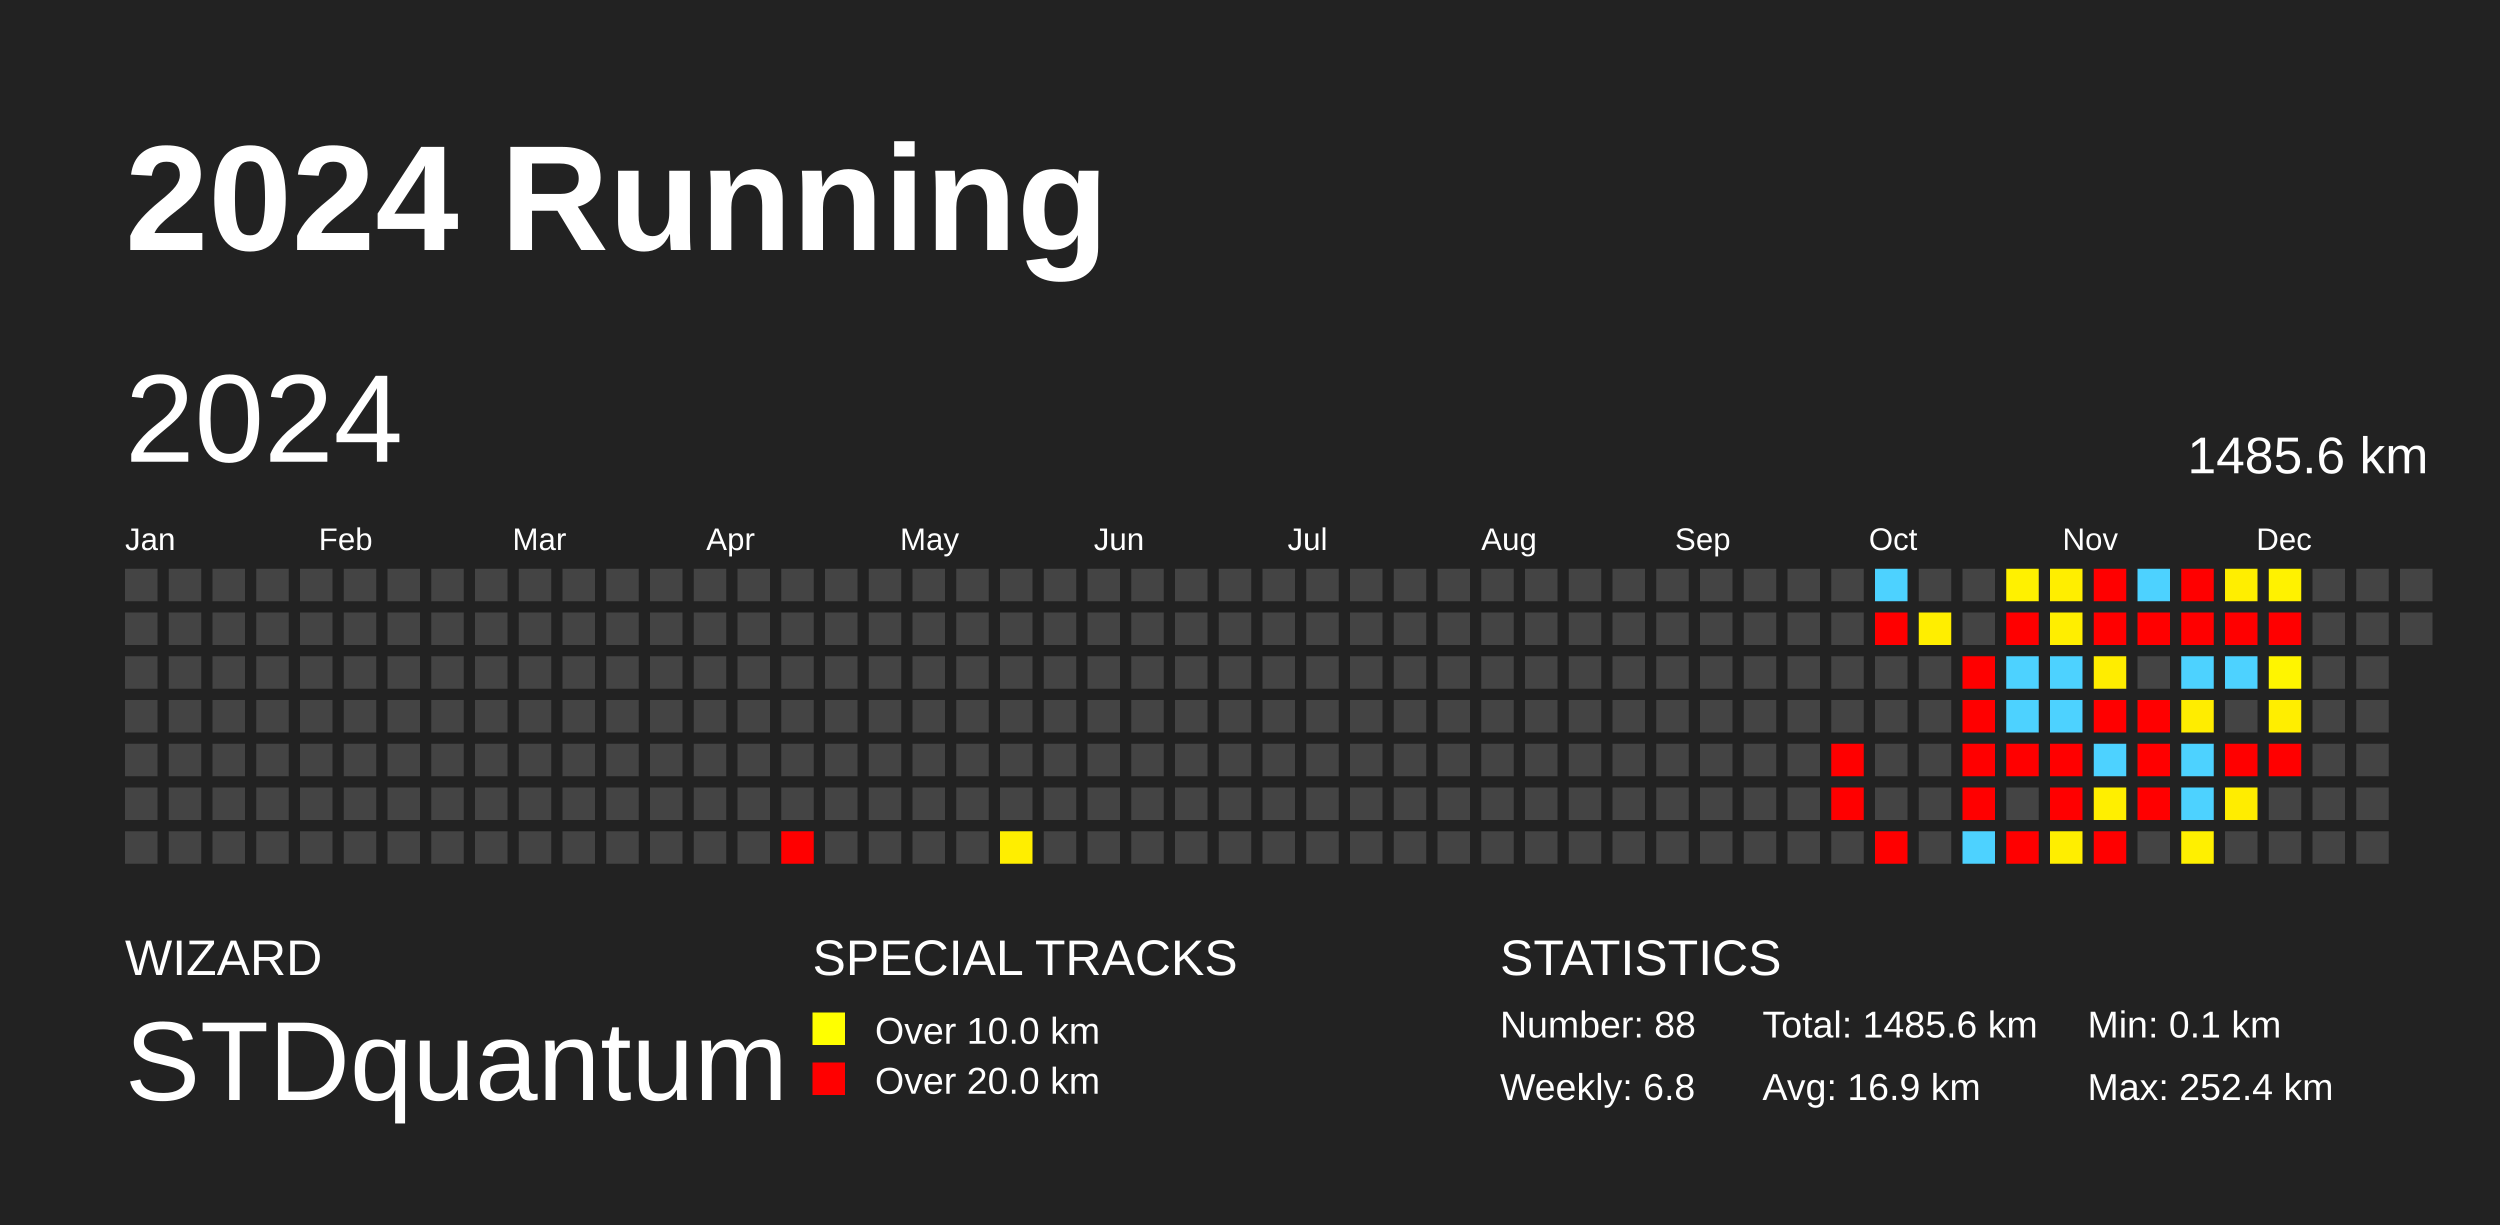
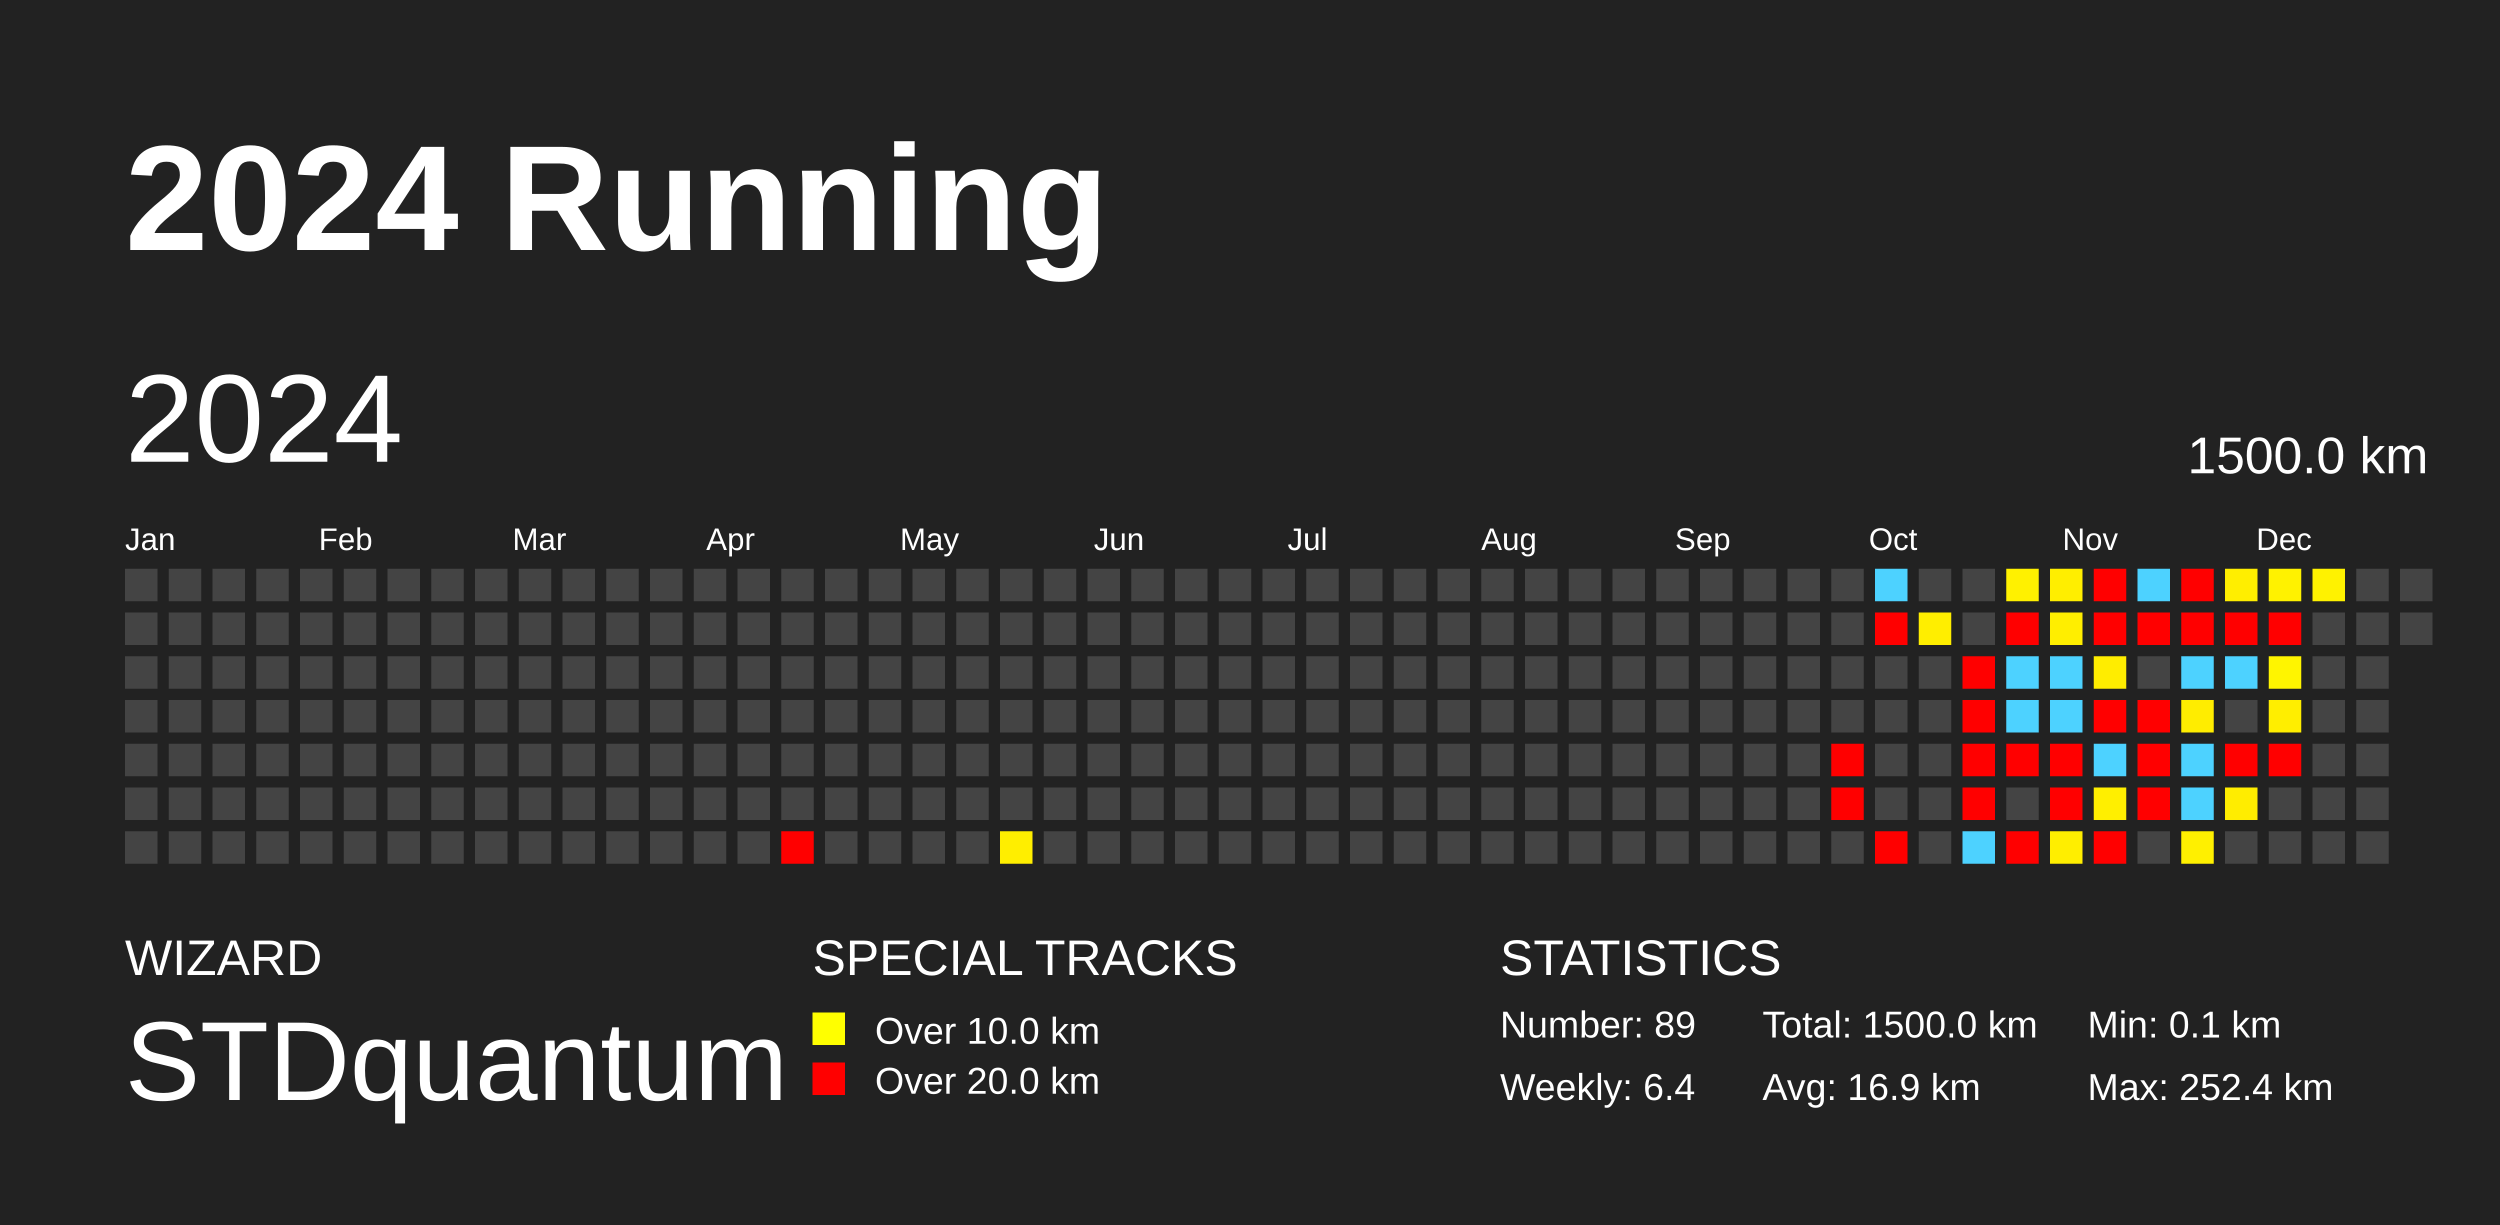
<svg xmlns="http://www.w3.org/2000/svg" baseProfile="full" height="98mm" version="1.1" viewBox="0,0,200,98" width="200mm">
  <defs />
  <rect fill="#222222" height="98" width="200" x="0" y="0" />
  <text fill="#FFFFFF" style="font-size:12px; font-family:Arial; font-weight:bold;" x="10" y="20">2024 Running</text>
  <text fill="#FFFFFF" style="font-size:4px; font-family:Arial" x="10" y="78">WIZARD</text>
  <text fill="#FFFFFF" style="font-size:9px; font-family:Arial" x="10" y="88">STDquantum</text>
  <text fill="#FFFFFF" style="font-size:4px; font-family:Arial" x="65" y="78">SPECIAL TRACKS</text>
  <rect fill="yellow" height="2.6" width="2.6" x="65" y="81" />
  <text fill="#FFFFFF" style="font-size:3px; font-family:Arial" x="70" y="83.5">Over 10.0 km</text>
  <rect fill="red" height="2.6" width="2.6" x="65" y="85" />
  <text fill="#FFFFFF" style="font-size:3px; font-family:Arial" x="70" y="87.5">Over 20.0 km</text>
  <text fill="#FFFFFF" style="font-size:4px; font-family:Arial" x="120" y="78">STATISTICS</text>
-   <text fill="#FFFFFF" style="font-size:3px; font-family:Arial" x="120" y="83">Number: 88</text>
-   <text fill="#FFFFFF" style="font-size:3px; font-family:Arial" x="120" y="88">Weekly: 6.8</text>
-   <text fill="#FFFFFF" style="font-size:3px; font-family:Arial" x="141" y="83">Total: 1485.6 km</text>
+   <text fill="#FFFFFF" style="font-size:3px; font-family:Arial" x="120" y="83">Number: 89</text>
+   <text fill="#FFFFFF" style="font-size:3px; font-family:Arial" x="120" y="88">Weekly: 6.4</text>
+   <text fill="#FFFFFF" style="font-size:3px; font-family:Arial" x="141" y="83">Total: 1500.0 km</text>
  <text fill="#FFFFFF" style="font-size:3px; font-family:Arial" x="141" y="88">Avg: 16.9 km</text>
  <text fill="#FFFFFF" style="font-size:3px; font-family:Arial" x="167" y="83">Min: 0.1 km</text>
  <text fill="#FFFFFF" style="font-size:3px; font-family:Arial" x="167" y="88">Max: 252.4 km</text>
  <text dominant-baseline="hanging" fill="#FFFFFF" style="font-size:10.0px; font-family:Arial;" x="10" y="30">2024</text>
-   <text dominant-baseline="hanging" fill="#FFFFFF" style="font-size:4.125px; font-family:Arial;" x="175" y="35">1485.6 km</text>
+   <text dominant-baseline="hanging" fill="#FFFFFF" style="font-size:4.125px; font-family:Arial;" x="175" y="35">1500.0 km</text>
  <text fill="#FFFFFF" style="font-size:2.5px; font-family:Arial" x="10.0" y="44">Jan</text>
  <text fill="#FFFFFF" style="font-size:2.5px; font-family:Arial" x="25.5" y="44">Feb</text>
  <text fill="#FFFFFF" style="font-size:2.5px; font-family:Arial" x="41.0" y="44">Mar</text>
  <text fill="#FFFFFF" style="font-size:2.5px; font-family:Arial" x="56.5" y="44">Apr</text>
  <text fill="#FFFFFF" style="font-size:2.5px; font-family:Arial" x="72.0" y="44">May</text>
  <text fill="#FFFFFF" style="font-size:2.5px; font-family:Arial" x="87.5" y="44">Jun</text>
  <text fill="#FFFFFF" style="font-size:2.5px; font-family:Arial" x="103.0" y="44">Jul</text>
  <text fill="#FFFFFF" style="font-size:2.5px; font-family:Arial" x="118.5" y="44">Aug</text>
  <text fill="#FFFFFF" style="font-size:2.5px; font-family:Arial" x="134.0" y="44">Sep</text>
  <text fill="#FFFFFF" style="font-size:2.5px; font-family:Arial" x="149.5" y="44">Oct</text>
  <text fill="#FFFFFF" style="font-size:2.5px; font-family:Arial" x="165.0" y="44">Nov</text>
  <text fill="#FFFFFF" style="font-size:2.5px; font-family:Arial" x="180.5" y="44">Dec</text>
  <rect fill="#444444" height="2.6" width="2.6" x="10.0" y="45.5" />
  <rect fill="#444444" height="2.6" width="2.6" x="10.0" y="49.0" />
  <rect fill="#444444" height="2.6" width="2.6" x="10.0" y="52.5" />
  <rect fill="#444444" height="2.6" width="2.6" x="10.0" y="56.0" />
  <rect fill="#444444" height="2.6" width="2.6" x="10.0" y="59.5" />
  <rect fill="#444444" height="2.6" width="2.6" x="10.0" y="63.0" />
  <rect fill="#444444" height="2.6" width="2.6" x="10.0" y="66.5" />
  <rect fill="#444444" height="2.6" width="2.6" x="13.5" y="45.5" />
  <rect fill="#444444" height="2.6" width="2.6" x="13.5" y="49.0" />
  <rect fill="#444444" height="2.6" width="2.6" x="13.5" y="52.5" />
  <rect fill="#444444" height="2.6" width="2.6" x="13.5" y="56.0" />
  <rect fill="#444444" height="2.6" width="2.6" x="13.5" y="59.5" />
  <rect fill="#444444" height="2.6" width="2.6" x="13.5" y="63.0" />
  <rect fill="#444444" height="2.6" width="2.6" x="13.5" y="66.5" />
  <rect fill="#444444" height="2.6" width="2.6" x="17.0" y="45.5" />
  <rect fill="#444444" height="2.6" width="2.6" x="17.0" y="49.0" />
  <rect fill="#444444" height="2.6" width="2.6" x="17.0" y="52.5" />
  <rect fill="#444444" height="2.6" width="2.6" x="17.0" y="56.0" />
  <rect fill="#444444" height="2.6" width="2.6" x="17.0" y="59.5" />
  <rect fill="#444444" height="2.6" width="2.6" x="17.0" y="63.0" />
  <rect fill="#444444" height="2.6" width="2.6" x="17.0" y="66.5" />
  <rect fill="#444444" height="2.6" width="2.6" x="20.5" y="45.5" />
  <rect fill="#444444" height="2.6" width="2.6" x="20.5" y="49.0" />
  <rect fill="#444444" height="2.6" width="2.6" x="20.5" y="52.5" />
  <rect fill="#444444" height="2.6" width="2.6" x="20.5" y="56.0" />
  <rect fill="#444444" height="2.6" width="2.6" x="20.5" y="59.5" />
  <rect fill="#444444" height="2.6" width="2.6" x="20.5" y="63.0" />
  <rect fill="#444444" height="2.6" width="2.6" x="20.5" y="66.5" />
  <rect fill="#444444" height="2.6" width="2.6" x="24.0" y="45.5" />
  <rect fill="#444444" height="2.6" width="2.6" x="24.0" y="49.0" />
  <rect fill="#444444" height="2.6" width="2.6" x="24.0" y="52.5" />
  <rect fill="#444444" height="2.6" width="2.6" x="24.0" y="56.0" />
  <rect fill="#444444" height="2.6" width="2.6" x="24.0" y="59.5" />
  <rect fill="#444444" height="2.6" width="2.6" x="24.0" y="63.0" />
  <rect fill="#444444" height="2.6" width="2.6" x="24.0" y="66.5" />
  <rect fill="#444444" height="2.6" width="2.6" x="27.5" y="45.5" />
  <rect fill="#444444" height="2.6" width="2.6" x="27.5" y="49.0" />
  <rect fill="#444444" height="2.6" width="2.6" x="27.5" y="52.5" />
  <rect fill="#444444" height="2.6" width="2.6" x="27.5" y="56.0" />
  <rect fill="#444444" height="2.6" width="2.6" x="27.5" y="59.5" />
  <rect fill="#444444" height="2.6" width="2.6" x="27.5" y="63.0" />
  <rect fill="#444444" height="2.6" width="2.6" x="27.5" y="66.5" />
  <rect fill="#444444" height="2.6" width="2.6" x="31.0" y="45.5" />
  <rect fill="#444444" height="2.6" width="2.6" x="31.0" y="49.0" />
  <rect fill="#444444" height="2.6" width="2.6" x="31.0" y="52.5" />
  <rect fill="#444444" height="2.6" width="2.6" x="31.0" y="56.0" />
  <rect fill="#444444" height="2.6" width="2.6" x="31.0" y="59.5" />
  <rect fill="#444444" height="2.6" width="2.6" x="31.0" y="63.0" />
  <rect fill="#444444" height="2.6" width="2.6" x="31.0" y="66.5" />
  <rect fill="#444444" height="2.6" width="2.6" x="34.5" y="45.5" />
  <rect fill="#444444" height="2.6" width="2.6" x="34.5" y="49.0" />
  <rect fill="#444444" height="2.6" width="2.6" x="34.5" y="52.5" />
  <rect fill="#444444" height="2.6" width="2.6" x="34.5" y="56.0" />
  <rect fill="#444444" height="2.6" width="2.6" x="34.5" y="59.5" />
  <rect fill="#444444" height="2.6" width="2.6" x="34.5" y="63.0" />
  <rect fill="#444444" height="2.6" width="2.6" x="34.5" y="66.5" />
  <rect fill="#444444" height="2.6" width="2.6" x="38.0" y="45.5" />
  <rect fill="#444444" height="2.6" width="2.6" x="38.0" y="49.0" />
  <rect fill="#444444" height="2.6" width="2.6" x="38.0" y="52.5" />
  <rect fill="#444444" height="2.6" width="2.6" x="38.0" y="56.0" />
  <rect fill="#444444" height="2.6" width="2.6" x="38.0" y="59.5" />
  <rect fill="#444444" height="2.6" width="2.6" x="38.0" y="63.0" />
  <rect fill="#444444" height="2.6" width="2.6" x="38.0" y="66.5" />
  <rect fill="#444444" height="2.6" width="2.6" x="41.5" y="45.5" />
  <rect fill="#444444" height="2.6" width="2.6" x="41.5" y="49.0" />
  <rect fill="#444444" height="2.6" width="2.6" x="41.5" y="52.5" />
  <rect fill="#444444" height="2.6" width="2.6" x="41.5" y="56.0" />
  <rect fill="#444444" height="2.6" width="2.6" x="41.5" y="59.5" />
  <rect fill="#444444" height="2.6" width="2.6" x="41.5" y="63.0" />
  <rect fill="#444444" height="2.6" width="2.6" x="41.5" y="66.5" />
  <rect fill="#444444" height="2.6" width="2.6" x="45.0" y="45.5" />
  <rect fill="#444444" height="2.6" width="2.6" x="45.0" y="49.0" />
  <rect fill="#444444" height="2.6" width="2.6" x="45.0" y="52.5" />
  <rect fill="#444444" height="2.6" width="2.6" x="45.0" y="56.0" />
  <rect fill="#444444" height="2.6" width="2.6" x="45.0" y="59.5" />
  <rect fill="#444444" height="2.6" width="2.6" x="45.0" y="63.0" />
  <rect fill="#444444" height="2.6" width="2.6" x="45.0" y="66.5" />
  <rect fill="#444444" height="2.6" width="2.6" x="48.5" y="45.5" />
  <rect fill="#444444" height="2.6" width="2.6" x="48.5" y="49.0" />
  <rect fill="#444444" height="2.6" width="2.6" x="48.5" y="52.5" />
  <rect fill="#444444" height="2.6" width="2.6" x="48.5" y="56.0" />
  <rect fill="#444444" height="2.6" width="2.6" x="48.5" y="59.5" />
  <rect fill="#444444" height="2.6" width="2.6" x="48.5" y="63.0" />
  <rect fill="#444444" height="2.6" width="2.6" x="48.5" y="66.5" />
  <rect fill="#444444" height="2.6" width="2.6" x="52.0" y="45.5" />
  <rect fill="#444444" height="2.6" width="2.6" x="52.0" y="49.0" />
  <rect fill="#444444" height="2.6" width="2.6" x="52.0" y="52.5" />
  <rect fill="#444444" height="2.6" width="2.6" x="52.0" y="56.0" />
  <rect fill="#444444" height="2.6" width="2.6" x="52.0" y="59.5" />
  <rect fill="#444444" height="2.6" width="2.6" x="52.0" y="63.0" />
  <rect fill="#444444" height="2.6" width="2.6" x="52.0" y="66.5" />
  <rect fill="#444444" height="2.6" width="2.6" x="55.5" y="45.5" />
  <rect fill="#444444" height="2.6" width="2.6" x="55.5" y="49.0" />
  <rect fill="#444444" height="2.6" width="2.6" x="55.5" y="52.5" />
  <rect fill="#444444" height="2.6" width="2.6" x="55.5" y="56.0" />
  <rect fill="#444444" height="2.6" width="2.6" x="55.5" y="59.5" />
  <rect fill="#444444" height="2.6" width="2.6" x="55.5" y="63.0" />
  <rect fill="#444444" height="2.6" width="2.6" x="55.5" y="66.5" />
  <rect fill="#444444" height="2.6" width="2.6" x="59.0" y="45.5" />
  <rect fill="#444444" height="2.6" width="2.6" x="59.0" y="49.0" />
  <rect fill="#444444" height="2.6" width="2.6" x="59.0" y="52.5" />
  <rect fill="#444444" height="2.6" width="2.6" x="59.0" y="56.0" />
  <rect fill="#444444" height="2.6" width="2.6" x="59.0" y="59.5" />
  <rect fill="#444444" height="2.6" width="2.6" x="59.0" y="63.0" />
  <rect fill="#444444" height="2.6" width="2.6" x="59.0" y="66.5" />
  <rect fill="#444444" height="2.6" width="2.6" x="62.5" y="45.5" />
  <rect fill="#444444" height="2.6" width="2.6" x="62.5" y="49.0" />
  <rect fill="#444444" height="2.6" width="2.6" x="62.5" y="52.5" />
  <rect fill="#444444" height="2.6" width="2.6" x="62.5" y="56.0" />
  <rect fill="#444444" height="2.6" width="2.6" x="62.5" y="59.5" />
  <rect fill="#444444" height="2.6" width="2.6" x="62.5" y="63.0" />
  <rect fill="red" height="2.6" width="2.6" x="62.5" y="66.5" />
  <rect fill="#444444" height="2.6" width="2.6" x="66.0" y="45.5" />
  <rect fill="#444444" height="2.6" width="2.6" x="66.0" y="49.0" />
  <rect fill="#444444" height="2.6" width="2.6" x="66.0" y="52.5" />
  <rect fill="#444444" height="2.6" width="2.6" x="66.0" y="56.0" />
  <rect fill="#444444" height="2.6" width="2.6" x="66.0" y="59.5" />
  <rect fill="#444444" height="2.6" width="2.6" x="66.0" y="63.0" />
  <rect fill="#444444" height="2.6" width="2.6" x="66.0" y="66.5" />
  <rect fill="#444444" height="2.6" width="2.6" x="69.5" y="45.5" />
  <rect fill="#444444" height="2.6" width="2.6" x="69.5" y="49.0" />
  <rect fill="#444444" height="2.6" width="2.6" x="69.5" y="52.5" />
  <rect fill="#444444" height="2.6" width="2.6" x="69.5" y="56.0" />
  <rect fill="#444444" height="2.6" width="2.6" x="69.5" y="59.5" />
  <rect fill="#444444" height="2.6" width="2.6" x="69.5" y="63.0" />
  <rect fill="#444444" height="2.6" width="2.6" x="69.5" y="66.5" />
  <rect fill="#444444" height="2.6" width="2.6" x="73.0" y="45.5" />
  <rect fill="#444444" height="2.6" width="2.6" x="73.0" y="49.0" />
  <rect fill="#444444" height="2.6" width="2.6" x="73.0" y="52.5" />
  <rect fill="#444444" height="2.6" width="2.6" x="73.0" y="56.0" />
  <rect fill="#444444" height="2.6" width="2.6" x="73.0" y="59.5" />
  <rect fill="#444444" height="2.6" width="2.6" x="73.0" y="63.0" />
  <rect fill="#444444" height="2.6" width="2.6" x="73.0" y="66.5" />
  <rect fill="#444444" height="2.6" width="2.6" x="76.5" y="45.5" />
  <rect fill="#444444" height="2.6" width="2.6" x="76.5" y="49.0" />
  <rect fill="#444444" height="2.6" width="2.6" x="76.5" y="52.5" />
  <rect fill="#444444" height="2.6" width="2.6" x="76.5" y="56.0" />
  <rect fill="#444444" height="2.6" width="2.6" x="76.5" y="59.5" />
  <rect fill="#444444" height="2.6" width="2.6" x="76.5" y="63.0" />
  <rect fill="#444444" height="2.6" width="2.6" x="76.5" y="66.5" />
  <rect fill="#444444" height="2.6" width="2.6" x="80.0" y="45.5" />
  <rect fill="#444444" height="2.6" width="2.6" x="80.0" y="49.0" />
  <rect fill="#444444" height="2.6" width="2.6" x="80.0" y="52.5" />
  <rect fill="#444444" height="2.6" width="2.6" x="80.0" y="56.0" />
  <rect fill="#444444" height="2.6" width="2.6" x="80.0" y="59.5" />
  <rect fill="#444444" height="2.6" width="2.6" x="80.0" y="63.0" />
  <rect fill="#ffee00" height="2.6" width="2.6" x="80.0" y="66.5" />
  <rect fill="#444444" height="2.6" width="2.6" x="83.5" y="45.5" />
  <rect fill="#444444" height="2.6" width="2.6" x="83.5" y="49.0" />
  <rect fill="#444444" height="2.6" width="2.6" x="83.5" y="52.5" />
  <rect fill="#444444" height="2.6" width="2.6" x="83.5" y="56.0" />
  <rect fill="#444444" height="2.6" width="2.6" x="83.5" y="59.5" />
  <rect fill="#444444" height="2.6" width="2.6" x="83.5" y="63.0" />
  <rect fill="#444444" height="2.6" width="2.6" x="83.5" y="66.5" />
  <rect fill="#444444" height="2.6" width="2.6" x="87.0" y="45.5" />
  <rect fill="#444444" height="2.6" width="2.6" x="87.0" y="49.0" />
  <rect fill="#444444" height="2.6" width="2.6" x="87.0" y="52.5" />
  <rect fill="#444444" height="2.6" width="2.6" x="87.0" y="56.0" />
  <rect fill="#444444" height="2.6" width="2.6" x="87.0" y="59.5" />
  <rect fill="#444444" height="2.6" width="2.6" x="87.0" y="63.0" />
  <rect fill="#444444" height="2.6" width="2.6" x="87.0" y="66.5" />
  <rect fill="#444444" height="2.6" width="2.6" x="90.5" y="45.5" />
  <rect fill="#444444" height="2.6" width="2.6" x="90.5" y="49.0" />
  <rect fill="#444444" height="2.6" width="2.6" x="90.5" y="52.5" />
  <rect fill="#444444" height="2.6" width="2.6" x="90.5" y="56.0" />
  <rect fill="#444444" height="2.6" width="2.6" x="90.5" y="59.5" />
  <rect fill="#444444" height="2.6" width="2.6" x="90.5" y="63.0" />
  <rect fill="#444444" height="2.6" width="2.6" x="90.5" y="66.5" />
  <rect fill="#444444" height="2.6" width="2.6" x="94.0" y="45.5" />
  <rect fill="#444444" height="2.6" width="2.6" x="94.0" y="49.0" />
  <rect fill="#444444" height="2.6" width="2.6" x="94.0" y="52.5" />
  <rect fill="#444444" height="2.6" width="2.6" x="94.0" y="56.0" />
  <rect fill="#444444" height="2.6" width="2.6" x="94.0" y="59.5" />
  <rect fill="#444444" height="2.6" width="2.6" x="94.0" y="63.0" />
  <rect fill="#444444" height="2.6" width="2.6" x="94.0" y="66.5" />
  <rect fill="#444444" height="2.6" width="2.6" x="97.5" y="45.5" />
  <rect fill="#444444" height="2.6" width="2.6" x="97.5" y="49.0" />
  <rect fill="#444444" height="2.6" width="2.6" x="97.5" y="52.5" />
  <rect fill="#444444" height="2.6" width="2.6" x="97.5" y="56.0" />
  <rect fill="#444444" height="2.6" width="2.6" x="97.5" y="59.5" />
  <rect fill="#444444" height="2.6" width="2.6" x="97.5" y="63.0" />
  <rect fill="#444444" height="2.6" width="2.6" x="97.5" y="66.5" />
  <rect fill="#444444" height="2.6" width="2.6" x="101.0" y="45.5" />
  <rect fill="#444444" height="2.6" width="2.6" x="101.0" y="49.0" />
  <rect fill="#444444" height="2.6" width="2.6" x="101.0" y="52.5" />
  <rect fill="#444444" height="2.6" width="2.6" x="101.0" y="56.0" />
  <rect fill="#444444" height="2.6" width="2.6" x="101.0" y="59.5" />
  <rect fill="#444444" height="2.6" width="2.6" x="101.0" y="63.0" />
  <rect fill="#444444" height="2.6" width="2.6" x="101.0" y="66.5" />
  <rect fill="#444444" height="2.6" width="2.6" x="104.5" y="45.5" />
  <rect fill="#444444" height="2.6" width="2.6" x="104.5" y="49.0" />
  <rect fill="#444444" height="2.6" width="2.6" x="104.5" y="52.5" />
  <rect fill="#444444" height="2.6" width="2.6" x="104.5" y="56.0" />
  <rect fill="#444444" height="2.6" width="2.6" x="104.5" y="59.5" />
  <rect fill="#444444" height="2.6" width="2.6" x="104.5" y="63.0" />
  <rect fill="#444444" height="2.6" width="2.6" x="104.5" y="66.5" />
  <rect fill="#444444" height="2.6" width="2.6" x="108.0" y="45.5" />
  <rect fill="#444444" height="2.6" width="2.6" x="108.0" y="49.0" />
  <rect fill="#444444" height="2.6" width="2.6" x="108.0" y="52.5" />
  <rect fill="#444444" height="2.6" width="2.6" x="108.0" y="56.0" />
  <rect fill="#444444" height="2.6" width="2.6" x="108.0" y="59.5" />
  <rect fill="#444444" height="2.6" width="2.6" x="108.0" y="63.0" />
  <rect fill="#444444" height="2.6" width="2.6" x="108.0" y="66.5" />
  <rect fill="#444444" height="2.6" width="2.6" x="111.5" y="45.5" />
  <rect fill="#444444" height="2.6" width="2.6" x="111.5" y="49.0" />
  <rect fill="#444444" height="2.6" width="2.6" x="111.5" y="52.5" />
  <rect fill="#444444" height="2.6" width="2.6" x="111.5" y="56.0" />
  <rect fill="#444444" height="2.6" width="2.6" x="111.5" y="59.5" />
  <rect fill="#444444" height="2.6" width="2.6" x="111.5" y="63.0" />
  <rect fill="#444444" height="2.6" width="2.6" x="111.5" y="66.5" />
  <rect fill="#444444" height="2.6" width="2.6" x="115.0" y="45.5" />
  <rect fill="#444444" height="2.6" width="2.6" x="115.0" y="49.0" />
  <rect fill="#444444" height="2.6" width="2.6" x="115.0" y="52.5" />
  <rect fill="#444444" height="2.6" width="2.6" x="115.0" y="56.0" />
  <rect fill="#444444" height="2.6" width="2.6" x="115.0" y="59.5" />
  <rect fill="#444444" height="2.6" width="2.6" x="115.0" y="63.0" />
  <rect fill="#444444" height="2.6" width="2.6" x="115.0" y="66.5" />
  <rect fill="#444444" height="2.6" width="2.6" x="118.5" y="45.5" />
  <rect fill="#444444" height="2.6" width="2.6" x="118.5" y="49.0" />
  <rect fill="#444444" height="2.6" width="2.6" x="118.5" y="52.5" />
  <rect fill="#444444" height="2.6" width="2.6" x="118.5" y="56.0" />
  <rect fill="#444444" height="2.6" width="2.6" x="118.5" y="59.5" />
  <rect fill="#444444" height="2.6" width="2.6" x="118.5" y="63.0" />
  <rect fill="#444444" height="2.6" width="2.6" x="118.5" y="66.5" />
  <rect fill="#444444" height="2.6" width="2.6" x="122.0" y="45.5" />
  <rect fill="#444444" height="2.6" width="2.6" x="122.0" y="49.0" />
  <rect fill="#444444" height="2.6" width="2.6" x="122.0" y="52.5" />
  <rect fill="#444444" height="2.6" width="2.6" x="122.0" y="56.0" />
  <rect fill="#444444" height="2.6" width="2.6" x="122.0" y="59.5" />
  <rect fill="#444444" height="2.6" width="2.6" x="122.0" y="63.0" />
  <rect fill="#444444" height="2.6" width="2.6" x="122.0" y="66.5" />
  <rect fill="#444444" height="2.6" width="2.6" x="125.5" y="45.5" />
  <rect fill="#444444" height="2.6" width="2.6" x="125.5" y="49.0" />
  <rect fill="#444444" height="2.6" width="2.6" x="125.5" y="52.5" />
  <rect fill="#444444" height="2.6" width="2.6" x="125.5" y="56.0" />
  <rect fill="#444444" height="2.6" width="2.6" x="125.5" y="59.5" />
  <rect fill="#444444" height="2.6" width="2.6" x="125.5" y="63.0" />
  <rect fill="#444444" height="2.6" width="2.6" x="125.5" y="66.5" />
  <rect fill="#444444" height="2.6" width="2.6" x="129.0" y="45.5" />
  <rect fill="#444444" height="2.6" width="2.6" x="129.0" y="49.0" />
  <rect fill="#444444" height="2.6" width="2.6" x="129.0" y="52.5" />
  <rect fill="#444444" height="2.6" width="2.6" x="129.0" y="56.0" />
  <rect fill="#444444" height="2.6" width="2.6" x="129.0" y="59.5" />
  <rect fill="#444444" height="2.6" width="2.6" x="129.0" y="63.0" />
  <rect fill="#444444" height="2.6" width="2.6" x="129.0" y="66.5" />
  <rect fill="#444444" height="2.6" width="2.6" x="132.5" y="45.5" />
  <rect fill="#444444" height="2.6" width="2.6" x="132.5" y="49.0" />
  <rect fill="#444444" height="2.6" width="2.6" x="132.5" y="52.5" />
  <rect fill="#444444" height="2.6" width="2.6" x="132.5" y="56.0" />
  <rect fill="#444444" height="2.6" width="2.6" x="132.5" y="59.5" />
  <rect fill="#444444" height="2.6" width="2.6" x="132.5" y="63.0" />
  <rect fill="#444444" height="2.6" width="2.6" x="132.5" y="66.5" />
  <rect fill="#444444" height="2.6" width="2.6" x="136.0" y="45.5" />
  <rect fill="#444444" height="2.6" width="2.6" x="136.0" y="49.0" />
  <rect fill="#444444" height="2.6" width="2.6" x="136.0" y="52.5" />
  <rect fill="#444444" height="2.6" width="2.6" x="136.0" y="56.0" />
  <rect fill="#444444" height="2.6" width="2.6" x="136.0" y="59.5" />
  <rect fill="#444444" height="2.6" width="2.6" x="136.0" y="63.0" />
  <rect fill="#444444" height="2.6" width="2.6" x="136.0" y="66.5" />
  <rect fill="#444444" height="2.6" width="2.6" x="139.5" y="45.5" />
  <rect fill="#444444" height="2.6" width="2.6" x="139.5" y="49.0" />
  <rect fill="#444444" height="2.6" width="2.6" x="139.5" y="52.5" />
  <rect fill="#444444" height="2.6" width="2.6" x="139.5" y="56.0" />
  <rect fill="#444444" height="2.6" width="2.6" x="139.5" y="59.5" />
  <rect fill="#444444" height="2.6" width="2.6" x="139.5" y="63.0" />
  <rect fill="#444444" height="2.6" width="2.6" x="139.5" y="66.5" />
  <rect fill="#444444" height="2.6" width="2.6" x="143.0" y="45.5" />
  <rect fill="#444444" height="2.6" width="2.6" x="143.0" y="49.0" />
  <rect fill="#444444" height="2.6" width="2.6" x="143.0" y="52.5" />
  <rect fill="#444444" height="2.6" width="2.6" x="143.0" y="56.0" />
  <rect fill="#444444" height="2.6" width="2.6" x="143.0" y="59.5" />
  <rect fill="#444444" height="2.6" width="2.6" x="143.0" y="63.0" />
  <rect fill="#444444" height="2.6" width="2.6" x="143.0" y="66.5" />
  <rect fill="#444444" height="2.6" width="2.6" x="146.5" y="45.5" />
  <rect fill="#444444" height="2.6" width="2.6" x="146.5" y="49.0" />
  <rect fill="#444444" height="2.6" width="2.6" x="146.5" y="52.5" />
  <rect fill="#444444" height="2.6" width="2.6" x="146.5" y="56.0" />
  <rect fill="red" height="2.6" width="2.6" x="146.5" y="59.5" />
  <rect fill="red" height="2.6" width="2.6" x="146.5" y="63.0" />
  <rect fill="#444444" height="2.6" width="2.6" x="146.5" y="66.5" />
  <rect fill="#4dd2ff" height="2.6" width="2.6" x="150.0" y="45.5" />
  <rect fill="red" height="2.6" width="2.6" x="150.0" y="49.0" />
  <rect fill="#444444" height="2.6" width="2.6" x="150.0" y="52.5" />
  <rect fill="#444444" height="2.6" width="2.6" x="150.0" y="56.0" />
  <rect fill="#444444" height="2.6" width="2.6" x="150.0" y="59.5" />
  <rect fill="#444444" height="2.6" width="2.6" x="150.0" y="63.0" />
  <rect fill="red" height="2.6" width="2.6" x="150.0" y="66.5" />
  <rect fill="#444444" height="2.6" width="2.6" x="153.5" y="45.5" />
  <rect fill="#ffee00" height="2.6" width="2.6" x="153.5" y="49.0" />
  <rect fill="#444444" height="2.6" width="2.6" x="153.5" y="52.5" />
  <rect fill="#444444" height="2.6" width="2.6" x="153.5" y="56.0" />
  <rect fill="#444444" height="2.6" width="2.6" x="153.5" y="59.5" />
  <rect fill="#444444" height="2.6" width="2.6" x="153.5" y="63.0" />
  <rect fill="#444444" height="2.6" width="2.6" x="153.5" y="66.5" />
  <rect fill="#444444" height="2.6" width="2.6" x="157.0" y="45.5" />
  <rect fill="#444444" height="2.6" width="2.6" x="157.0" y="49.0" />
  <rect fill="red" height="2.6" width="2.6" x="157.0" y="52.5" />
  <rect fill="red" height="2.6" width="2.6" x="157.0" y="56.0" />
  <rect fill="red" height="2.6" width="2.6" x="157.0" y="59.5" />
  <rect fill="red" height="2.6" width="2.6" x="157.0" y="63.0" />
  <rect fill="#4dd2ff" height="2.6" width="2.6" x="157.0" y="66.5" />
  <rect fill="#fff100" height="2.6" width="2.6" x="160.5" y="45.5" />
  <rect fill="red" height="2.6" width="2.6" x="160.5" y="49.0" />
  <rect fill="#4dd2ff" height="2.6" width="2.6" x="160.5" y="52.5" />
  <rect fill="#4dd2ff" height="2.6" width="2.6" x="160.5" y="56.0" />
  <rect fill="red" height="2.6" width="2.6" x="160.5" y="59.5" />
  <rect fill="#444444" height="2.6" width="2.6" x="160.5" y="63.0" />
  <rect fill="red" height="2.6" width="2.6" x="160.5" y="66.5" />
  <rect fill="#ffee00" height="2.6" width="2.6" x="164.0" y="45.5" />
  <rect fill="#ffee00" height="2.6" width="2.6" x="164.0" y="49.0" />
  <rect fill="#4dd2ff" height="2.6" width="2.6" x="164.0" y="52.5" />
  <rect fill="#4dd2ff" height="2.6" width="2.6" x="164.0" y="56.0" />
  <rect fill="red" height="2.6" width="2.6" x="164.0" y="59.5" />
  <rect fill="red" height="2.6" width="2.6" x="164.0" y="63.0" />
  <rect fill="#ffee00" height="2.6" width="2.6" x="164.0" y="66.5" />
  <rect fill="red" height="2.6" width="2.6" x="167.5" y="45.5" />
  <rect fill="red" height="2.6" width="2.6" x="167.5" y="49.0" />
  <rect fill="#ffed00" height="2.6" width="2.6" x="167.5" y="52.5" />
  <rect fill="red" height="2.6" width="2.6" x="167.5" y="56.0" />
  <rect fill="#4dd2ff" height="2.6" width="2.6" x="167.5" y="59.5" />
  <rect fill="#ffef00" height="2.6" width="2.6" x="167.5" y="63.0" />
  <rect fill="red" height="2.6" width="2.6" x="167.5" y="66.5" />
  <rect fill="#4dd2ff" height="2.6" width="2.6" x="171.0" y="45.5" />
  <rect fill="red" height="2.6" width="2.6" x="171.0" y="49.0" />
  <rect fill="#444444" height="2.6" width="2.6" x="171.0" y="52.5" />
  <rect fill="red" height="2.6" width="2.6" x="171.0" y="56.0" />
  <rect fill="red" height="2.6" width="2.6" x="171.0" y="59.5" />
  <rect fill="red" height="2.6" width="2.6" x="171.0" y="63.0" />
  <rect fill="#444444" height="2.6" width="2.6" x="171.0" y="66.5" />
  <rect fill="red" height="2.6" width="2.6" x="174.5" y="45.5" />
  <rect fill="red" height="2.6" width="2.6" x="174.5" y="49.0" />
  <rect fill="#4dd2ff" height="2.6" width="2.6" x="174.5" y="52.5" />
  <rect fill="#ffed00" height="2.6" width="2.6" x="174.5" y="56.0" />
  <rect fill="#4dd2ff" height="2.6" width="2.6" x="174.5" y="59.5" />
  <rect fill="#4dd2ff" height="2.6" width="2.6" x="174.5" y="63.0" />
  <rect fill="#fff000" height="2.6" width="2.6" x="174.5" y="66.5" />
  <rect fill="#ffee00" height="2.6" width="2.6" x="178.0" y="45.5" />
  <rect fill="red" height="2.6" width="2.6" x="178.0" y="49.0" />
  <rect fill="#4dd2ff" height="2.6" width="2.6" x="178.0" y="52.5" />
  <rect fill="#444444" height="2.6" width="2.6" x="178.0" y="56.0" />
  <rect fill="red" height="2.6" width="2.6" x="178.0" y="59.5" />
  <rect fill="#ffed00" height="2.6" width="2.6" x="178.0" y="63.0" />
  <rect fill="#444444" height="2.6" width="2.6" x="178.0" y="66.5" />
  <rect fill="#fff200" height="2.6" width="2.6" x="181.5" y="45.5" />
  <rect fill="red" height="2.6" width="2.6" x="181.5" y="49.0" />
  <rect fill="#fff500" height="2.6" width="2.6" x="181.5" y="52.5" />
  <rect fill="#ffee00" height="2.6" width="2.6" x="181.5" y="56.0" />
  <rect fill="red" height="2.6" width="2.6" x="181.5" y="59.5" />
  <rect fill="#444444" height="2.6" width="2.6" x="181.5" y="63.0" />
  <rect fill="#444444" height="2.6" width="2.6" x="181.5" y="66.5" />
-   <rect fill="#444444" height="2.6" width="2.6" x="185.0" y="45.5" />
+   <rect fill="#fff200" height="2.6" width="2.6" x="185.0" y="45.5" />
  <rect fill="#444444" height="2.6" width="2.6" x="185.0" y="49.0" />
  <rect fill="#444444" height="2.6" width="2.6" x="185.0" y="52.5" />
  <rect fill="#444444" height="2.6" width="2.6" x="185.0" y="56.0" />
  <rect fill="#444444" height="2.6" width="2.6" x="185.0" y="59.5" />
  <rect fill="#444444" height="2.6" width="2.6" x="185.0" y="63.0" />
  <rect fill="#444444" height="2.6" width="2.6" x="185.0" y="66.5" />
  <rect fill="#444444" height="2.6" width="2.6" x="188.5" y="45.5" />
  <rect fill="#444444" height="2.6" width="2.6" x="188.5" y="49.0" />
  <rect fill="#444444" height="2.6" width="2.6" x="188.5" y="52.5" />
  <rect fill="#444444" height="2.6" width="2.6" x="188.5" y="56.0" />
  <rect fill="#444444" height="2.6" width="2.6" x="188.5" y="59.5" />
  <rect fill="#444444" height="2.6" width="2.6" x="188.5" y="63.0" />
  <rect fill="#444444" height="2.6" width="2.6" x="188.5" y="66.5" />
  <rect fill="#444444" height="2.6" width="2.6" x="192.0" y="45.5" />
  <rect fill="#444444" height="2.6" width="2.6" x="192.0" y="49.0" />
</svg>
